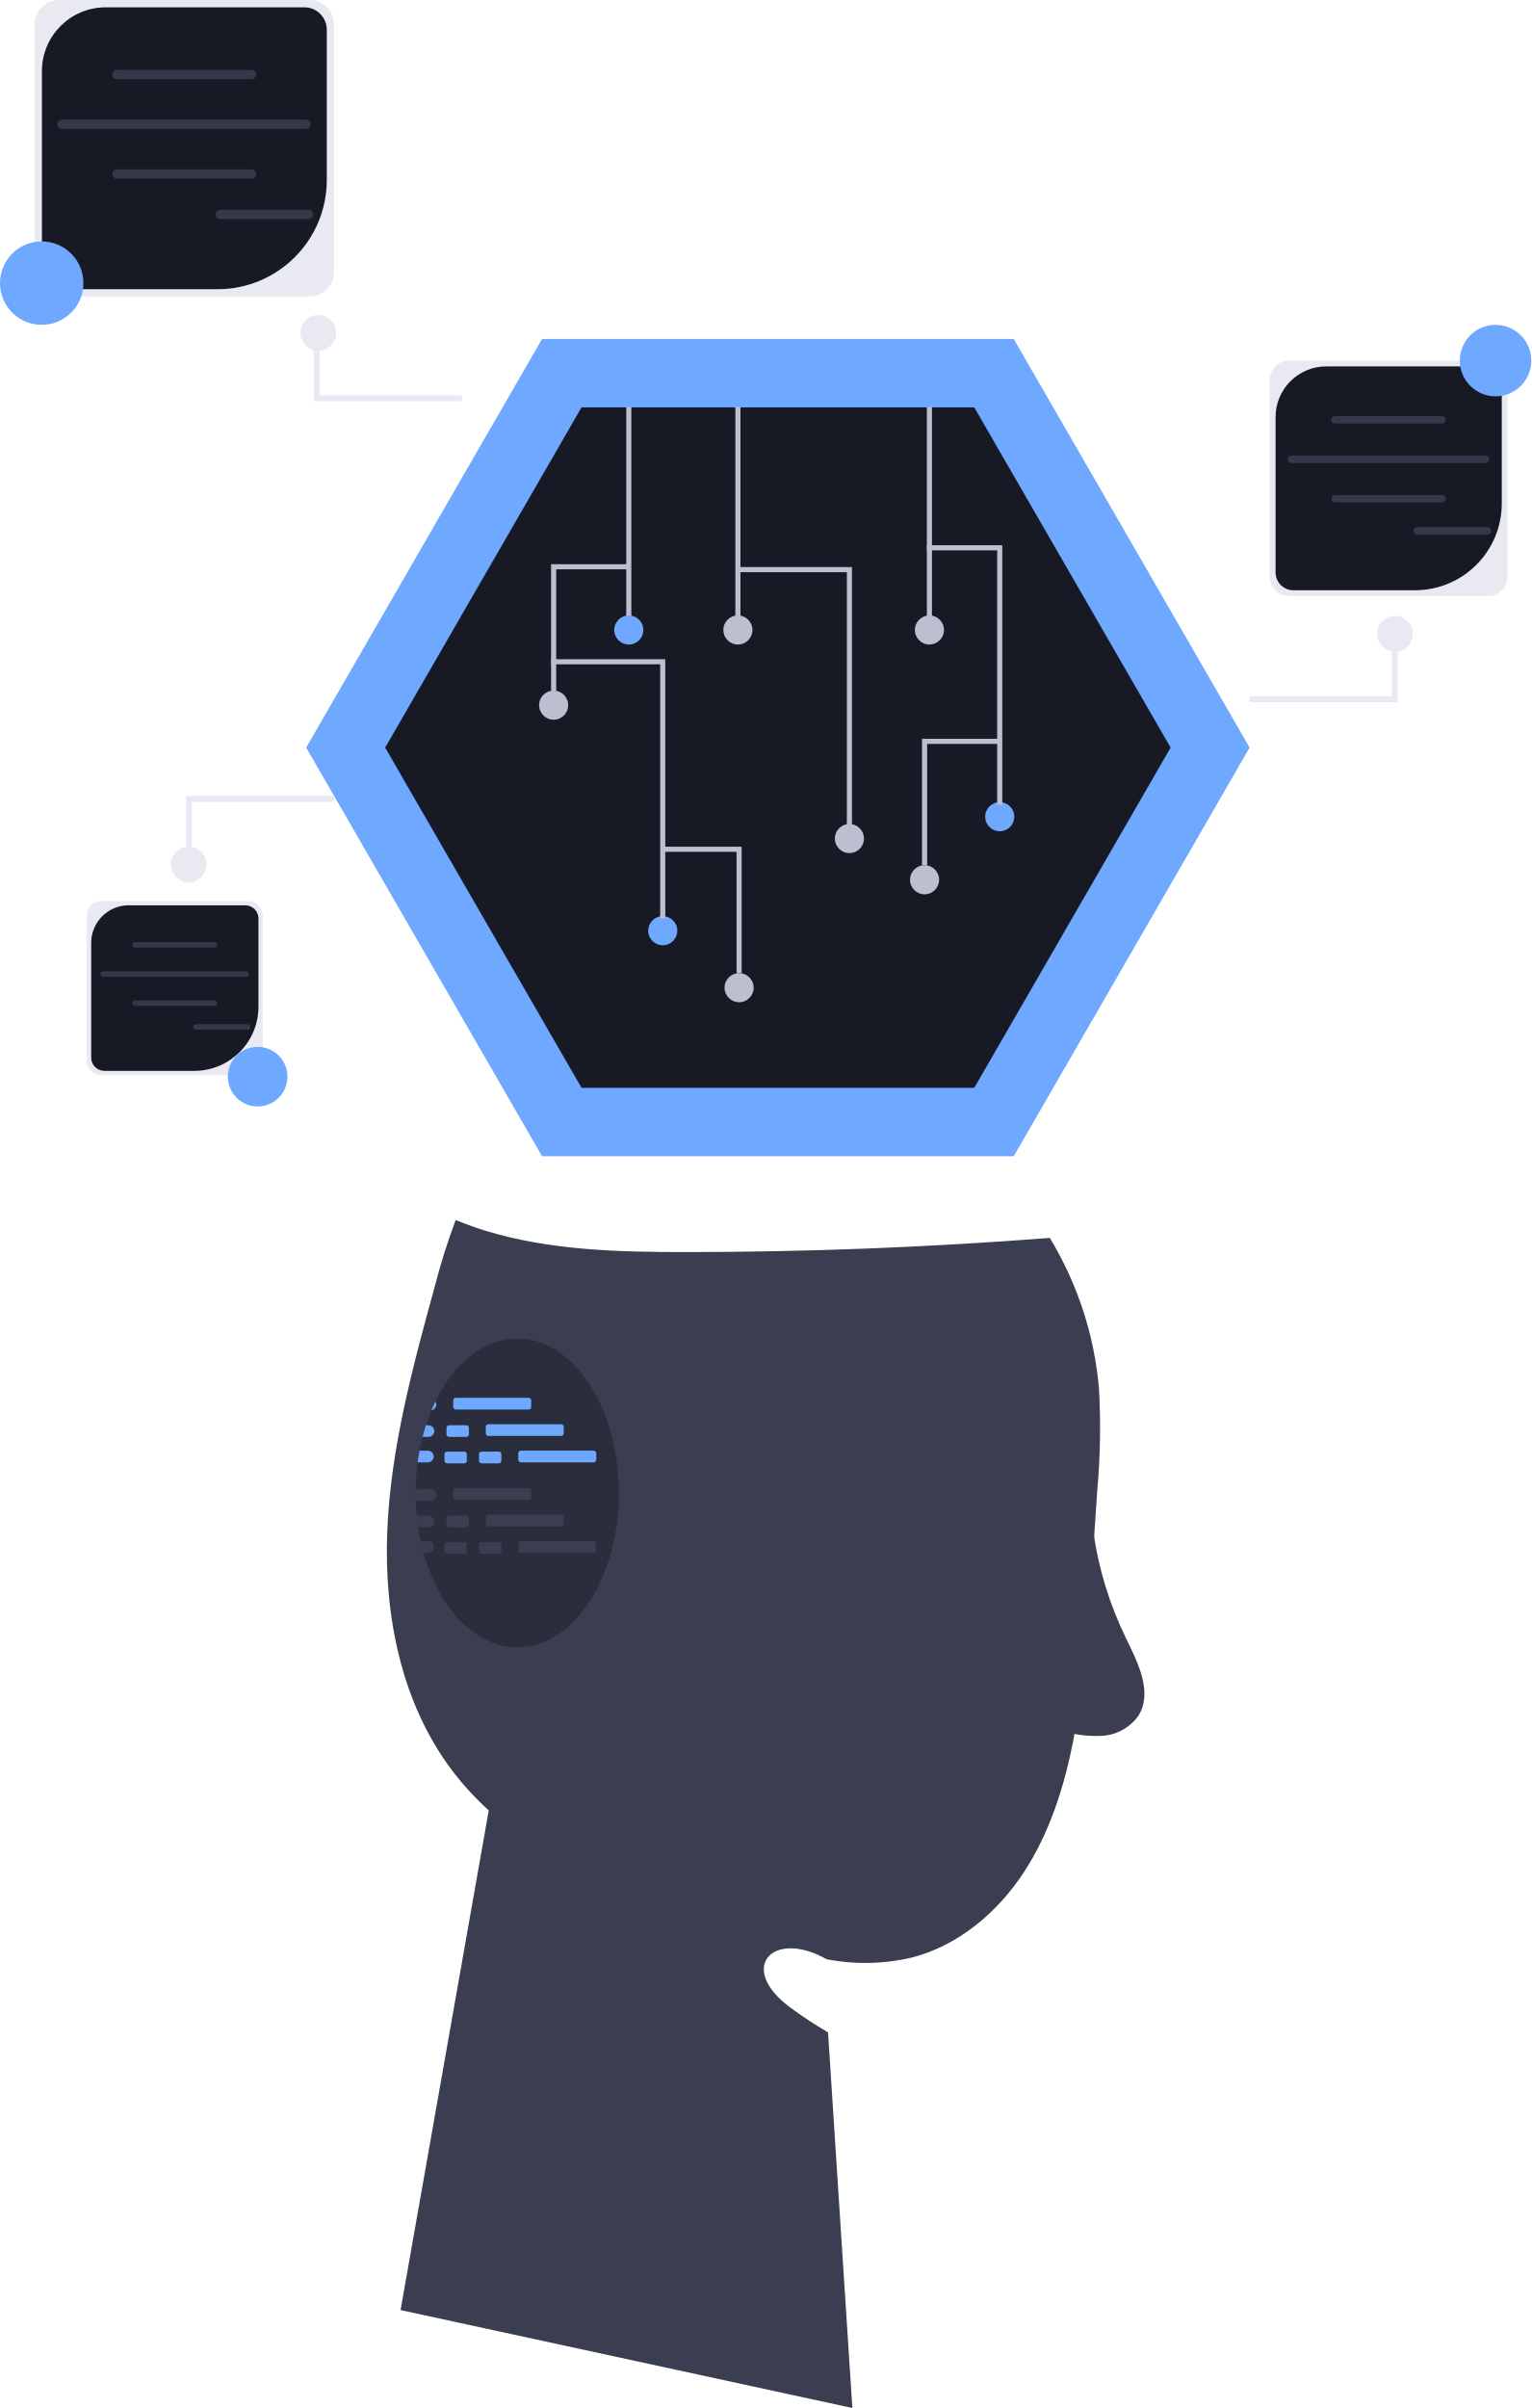
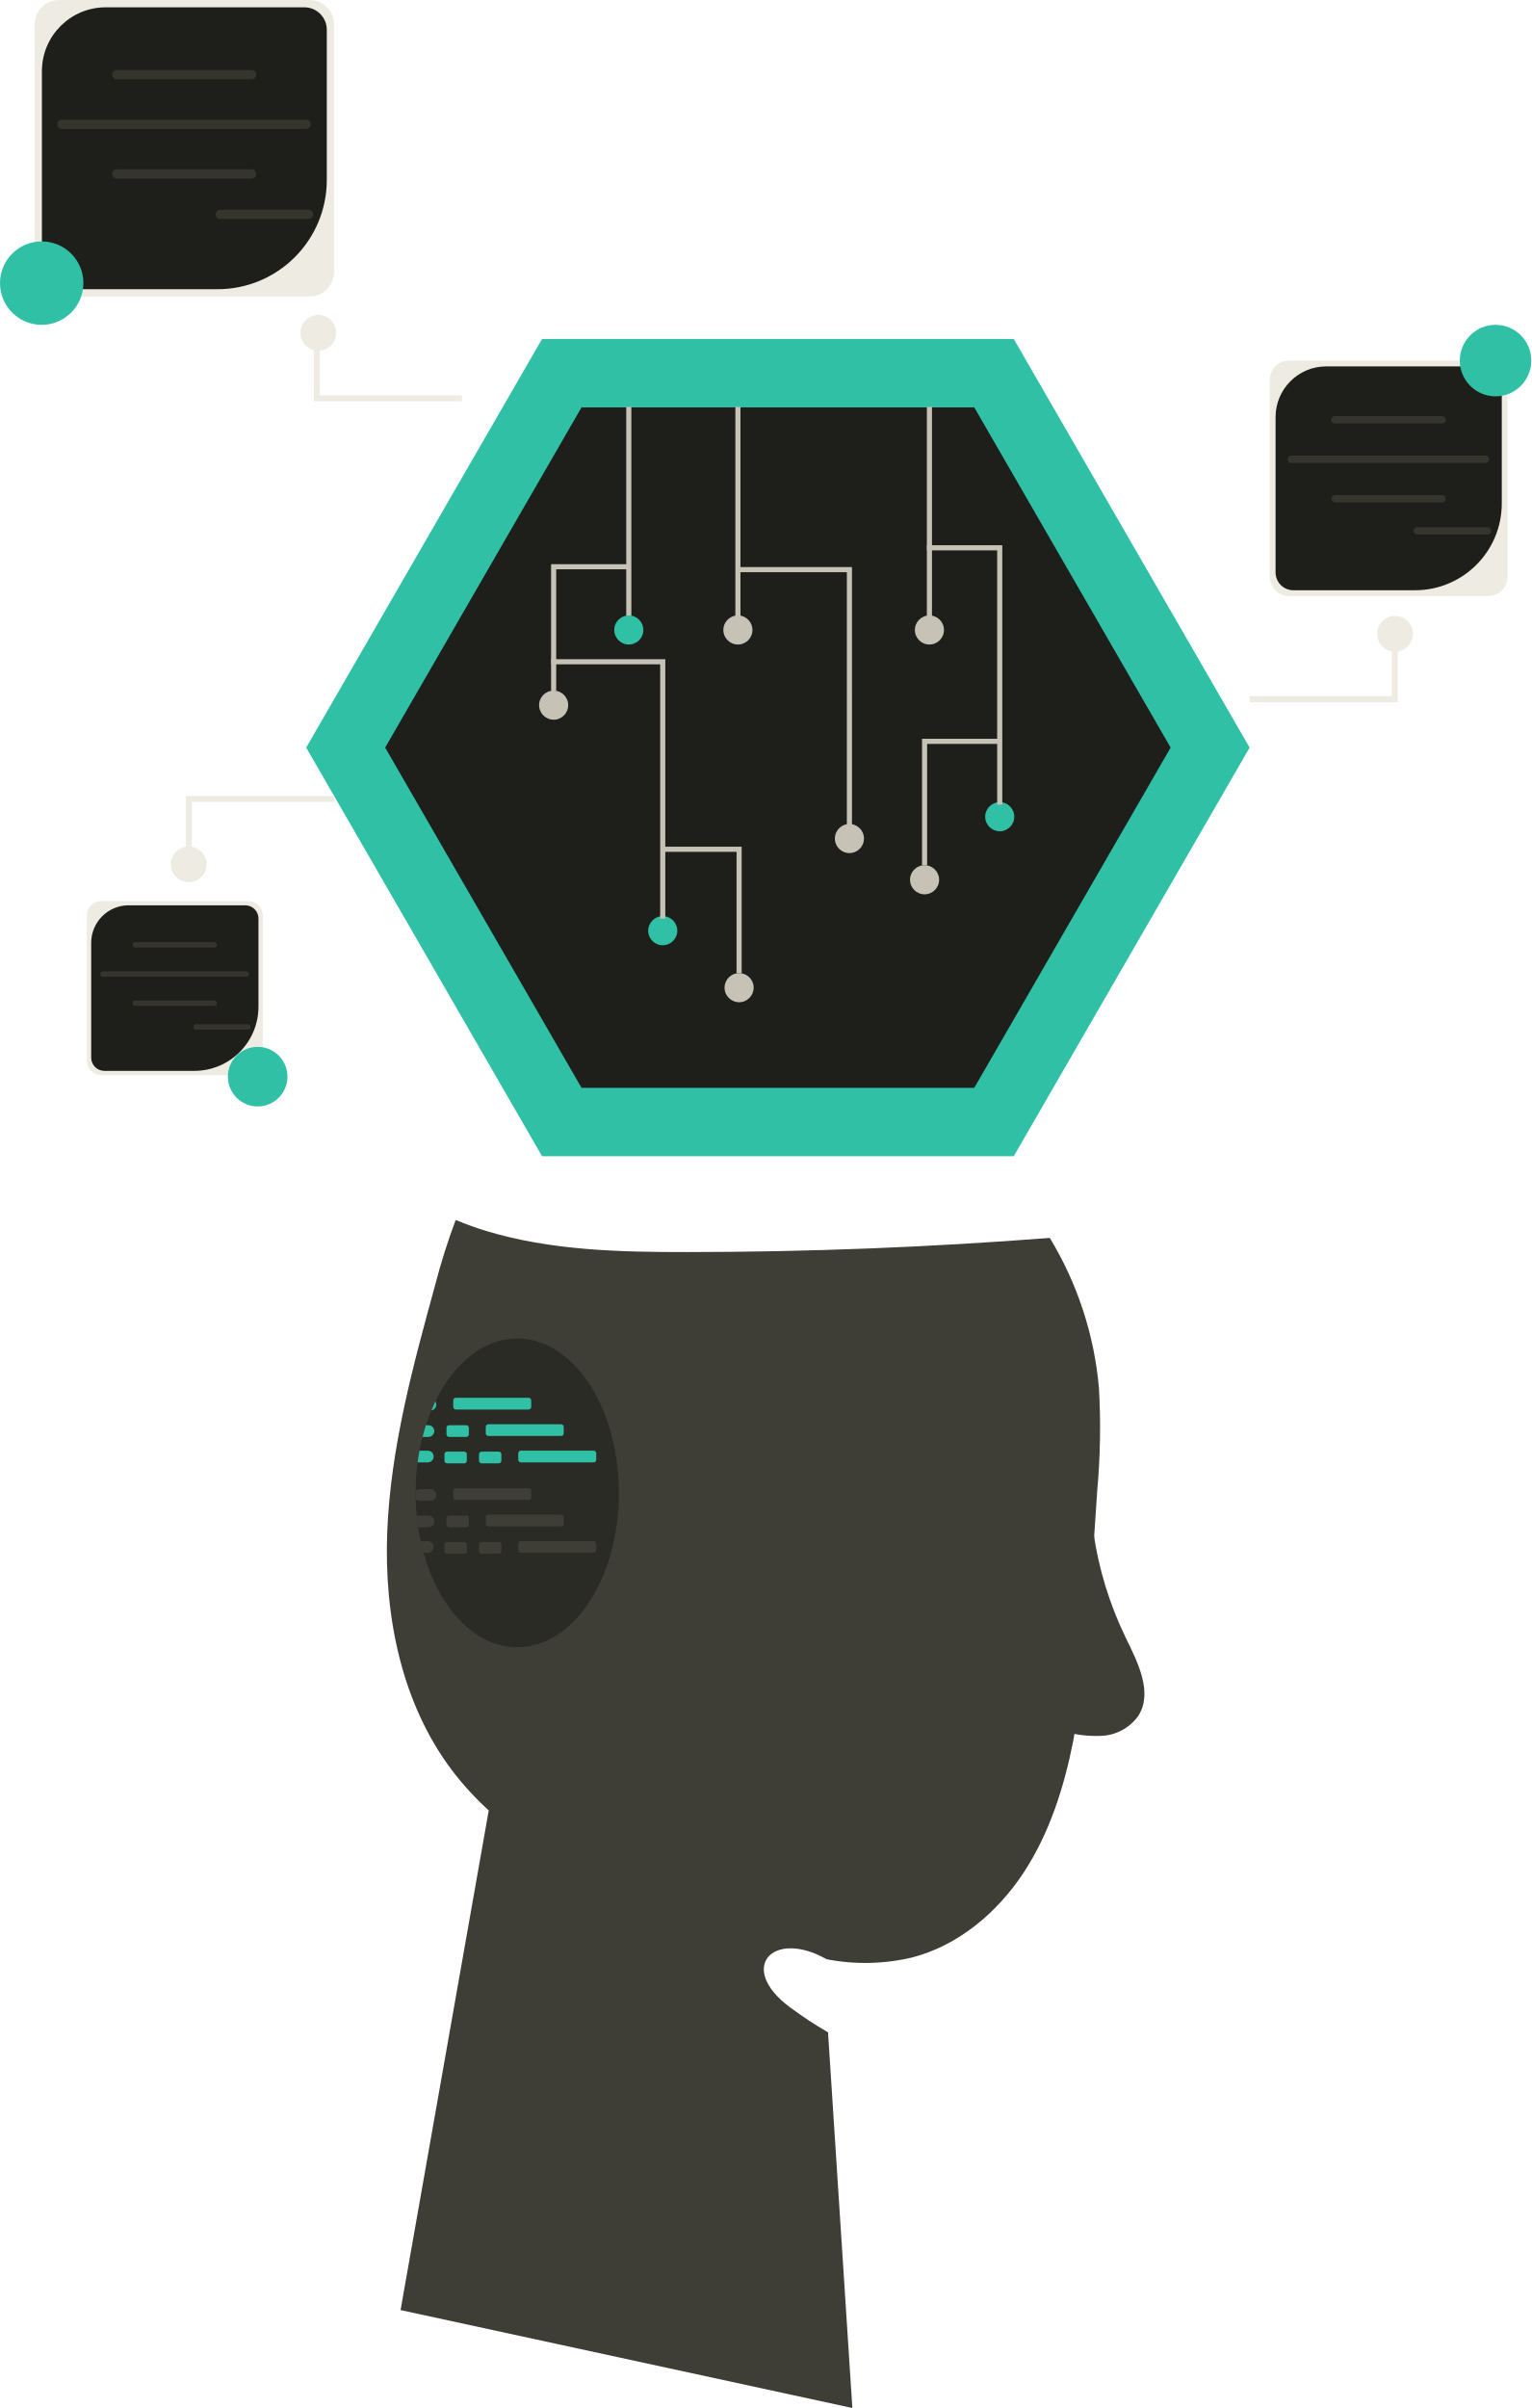
<svg xmlns="http://www.w3.org/2000/svg" width="458.221" height="720.354" viewBox="0 0 458.221 720.354">
  <g transform="translate(-764.119 -179.451)">
    <g transform="translate(764.119 179.451)">
      <g transform="translate(115.76 364.958)">
-         <path d="M1033.347,505.323q-.811,12.133-1.622,24.244a389.057,389.057,0,0,1-5.52,50.426c-2.749,13.947-7.12,27.782-14.938,39.656-7.819,11.852-19.422,21.653-33.167,25.258a60.773,60.773,0,0,1-25.732.563c-16.065-9.125-26.948,2.546-10.905,14.42a124.3,124.3,0,0,0,11.334,7.458l7.278,112.367L824.882,750.425l26.385-149.476a89.208,89.208,0,0,1-11.041-12.055c-15.119-20.076-20.323-46.236-19.332-71.336,1.014-25.123,7.706-49.615,14.353-73.837a189.966,189.966,0,0,1,6.129-19.4c2.951,1.217,5.948,2.321,8.99,3.245,19.445,5.9,40.107,6.376,60.43,6.354q54.246-.034,108.356-4.236a103.97,103.97,0,0,1,14.713,44.929,208.629,208.629,0,0,1-.518,30.711Z" transform="translate(-820.777 -424.321)" fill="#3B3E50" />
-         <path d="M920.531,451.1a107.123,107.123,0,0,0,9.338,64.763c3.624,7.387,8.112,16.287,3.7,23.232a14.31,14.31,0,0,1-10.78,5.974,35.1,35.1,0,0,1-12.58-1.629" transform="translate(-708.701 -390.76)" fill="#3B3E50" />
-         <path d="M885.434,486.241a66.823,66.823,0,0,1-2.231,17.327v.023c-.022.113-.068.225-.09.338-4.551,16.741-15.411,28.5-28.1,28.5-12.618,0-23.433-11.671-28.052-28.277-.316-1.149-.586-2.3-.834-3.492-.316-1.329-.563-2.7-.766-4.123-.18-1.127-.316-2.276-.428-3.447-.158-1.622-.27-3.245-.293-4.935v-.023c-.045-.631-.045-1.262-.045-1.893v-.563l.023-.023a66,66,0,0,1,.563-8.54c.158-1.194.338-2.343.563-3.492.27-1.4.563-2.771.924-4.123.293-1.194.631-2.343.992-3.492.5-1.532,1.037-3.019,1.645-4.439.383-.924.789-1.825,1.194-2.7,5.543-11.4,14.465-18.814,24.515-18.814,13.9,0,25.619,14.173,29.246,33.5.045.293.113.586.135.879v.023A66.654,66.654,0,0,1,885.434,486.241Z" transform="translate(-815.987 -404.608)" fill="#2A2D3C" />
-         <path d="M828.176,449.392a1.793,1.793,0,0,1-1.487,1.712c.383-.924.788-1.825,1.194-2.7A1.887,1.887,0,0,1,828.176,449.392Z" transform="translate(-813.368 -394.144)" fill="#6FA8FF" />
-         <rect width="23.331" height="3.503" rx="0.777" transform="translate(19.867 53.196)" fill="#6FA8FF" />
-         <path d="M829.034,453.305a1.76,1.76,0,0,1-1.758,1.758h-1.757c.293-1.194.631-2.343.991-3.492h.766A1.755,1.755,0,0,1,829.034,453.305Z" transform="translate(-814.834 -390.171)" fill="#6FA8FF" />
-         <rect width="6.693" height="3.503" rx="0.777" transform="translate(17.849 61.395)" fill="#6FA8FF" />
-         <rect width="23.331" height="3.503" rx="0.777" transform="translate(29.597 61.104)" fill="#6FA8FF" />
-         <rect width="6.693" height="3.503" rx="0.777" transform="translate(17.239 69.298)" fill="#6FA8FF" />
-         <rect width="6.693" height="3.503" rx="0.777" transform="translate(27.579 69.298)" fill="#6FA8FF" />
-         <path d="M829.68,456.685a1.76,1.76,0,0,1-1.758,1.758h-3.064c.158-1.194.338-2.343.563-3.492h2.5a1.74,1.74,0,0,1,1.758,1.735Z" transform="translate(-815.661 -385.935)" fill="#6FA8FF" />
-         <rect width="23.331" height="3.503" rx="0.777" transform="translate(39.327 69.008)" fill="#6FA8FF" />
-         <path d="M830.795,461.818a1.741,1.741,0,0,1-1.758,1.735H825.86a1.781,1.781,0,0,1-1.217-.473v-.023c-.045-.631-.045-1.262-.045-1.893V460.6l.023-.023a1.733,1.733,0,0,1,1.239-.518h3.177A1.76,1.76,0,0,1,830.795,461.818Z" transform="translate(-815.987 -379.532)" fill="#3B3E50" />
-         <rect width="23.331" height="3.503" rx="0.777" transform="translate(19.867 80.234)" fill="#3B3E50" />
-         <path d="M830,465.306a1.76,1.76,0,0,1-1.758,1.758h-3.064c-.18-1.127-.315-2.276-.428-3.447a.766.766,0,0,1,.315-.045h3.177A1.755,1.755,0,0,1,830,465.306Z" transform="translate(-815.799 -375.134)" fill="#3B3E50" />
-         <rect width="6.693" height="3.503" rx="0.777" transform="translate(17.849 88.433)" fill="#3B3E50" />
-         <rect width="23.331" height="3.503" rx="0.777" transform="translate(29.597 88.142)" fill="#3B3E50" />
-         <rect width="6.693" height="3.503" rx="0.777" transform="translate(17.239 96.337)" fill="#3B3E50" />
-         <rect width="6.693" height="3.503" rx="0.777" transform="translate(27.579 96.337)" fill="#3B3E50" />
-         <path d="M829.154,468.685a1.76,1.76,0,0,1-1.757,1.758h-1.284c-.315-1.149-.586-2.3-.834-3.492H827.4a1.741,1.741,0,0,1,1.758,1.735Z" transform="translate(-815.135 -370.897)" fill="#3B3E50" />
-         <rect width="23.331" height="3.503" rx="0.777" transform="translate(39.327 96.046)" fill="#3B3E50" />
+         <path d="M1033.347,505.323q-.811,12.133-1.622,24.244a389.057,389.057,0,0,1-5.52,50.426c-2.749,13.947-7.12,27.782-14.938,39.656-7.819,11.852-19.422,21.653-33.167,25.258a60.773,60.773,0,0,1-25.732.563c-16.065-9.125-26.948,2.546-10.905,14.42a124.3,124.3,0,0,0,11.334,7.458l7.278,112.367L824.882,750.425l26.385-149.476a89.208,89.208,0,0,1-11.041-12.055c-15.119-20.076-20.323-46.236-19.332-71.336,1.014-25.123,7.706-49.615,14.353-73.837a189.966,189.966,0,0,1,6.129-19.4c2.951,1.217,5.948,2.321,8.99,3.245,19.445,5.9,40.107,6.376,60.43,6.354q54.246-.034,108.356-4.236a103.97,103.97,0,0,1,14.713,44.929,208.629,208.629,0,0,1-.518,30.711Z" transform="translate(-820.777 -424.321)" fill="#3E3E36" />
+         <path d="M920.531,451.1a107.123,107.123,0,0,0,9.338,64.763c3.624,7.387,8.112,16.287,3.7,23.232a14.31,14.31,0,0,1-10.78,5.974,35.1,35.1,0,0,1-12.58-1.629" transform="translate(-708.701 -390.76)" fill="#3E3E36" />
+         <path d="M885.434,486.241a66.823,66.823,0,0,1-2.231,17.327v.023c-.022.113-.068.225-.09.338-4.551,16.741-15.411,28.5-28.1,28.5-12.618,0-23.433-11.671-28.052-28.277-.316-1.149-.586-2.3-.834-3.492-.316-1.329-.563-2.7-.766-4.123-.18-1.127-.316-2.276-.428-3.447-.158-1.622-.27-3.245-.293-4.935v-.023c-.045-.631-.045-1.262-.045-1.893v-.563l.023-.023a66,66,0,0,1,.563-8.54c.158-1.194.338-2.343.563-3.492.27-1.4.563-2.771.924-4.123.293-1.194.631-2.343.992-3.492.5-1.532,1.037-3.019,1.645-4.439.383-.924.789-1.825,1.194-2.7,5.543-11.4,14.465-18.814,24.515-18.814,13.9,0,25.619,14.173,29.246,33.5.045.293.113.586.135.879v.023A66.654,66.654,0,0,1,885.434,486.241Z" transform="translate(-815.987 -404.608)" fill="#2B2B25" />
+         <path d="M828.176,449.392a1.793,1.793,0,0,1-1.487,1.712c.383-.924.788-1.825,1.194-2.7A1.887,1.887,0,0,1,828.176,449.392Z" transform="translate(-813.368 -394.144)" fill="#2FC0A5" />
+         <rect width="23.331" height="3.503" rx="0.777" transform="translate(19.867 53.196)" fill="#2FC0A5" />
+         <path d="M829.034,453.305a1.76,1.76,0,0,1-1.758,1.758h-1.757c.293-1.194.631-2.343.991-3.492h.766A1.755,1.755,0,0,1,829.034,453.305Z" transform="translate(-814.834 -390.171)" fill="#2FC0A5" />
+         <rect width="6.693" height="3.503" rx="0.777" transform="translate(17.849 61.395)" fill="#2FC0A5" />
+         <rect width="23.331" height="3.503" rx="0.777" transform="translate(29.597 61.104)" fill="#2FC0A5" />
+         <rect width="6.693" height="3.503" rx="0.777" transform="translate(17.239 69.298)" fill="#2FC0A5" />
+         <rect width="6.693" height="3.503" rx="0.777" transform="translate(27.579 69.298)" fill="#2FC0A5" />
+         <path d="M829.68,456.685a1.76,1.76,0,0,1-1.758,1.758h-3.064c.158-1.194.338-2.343.563-3.492h2.5a1.74,1.74,0,0,1,1.758,1.735Z" transform="translate(-815.661 -385.935)" fill="#2FC0A5" />
+         <rect width="23.331" height="3.503" rx="0.777" transform="translate(39.327 69.008)" fill="#2FC0A5" />
+         <path d="M830.795,461.818a1.741,1.741,0,0,1-1.758,1.735H825.86a1.781,1.781,0,0,1-1.217-.473v-.023c-.045-.631-.045-1.262-.045-1.893V460.6l.023-.023a1.733,1.733,0,0,1,1.239-.518h3.177A1.76,1.76,0,0,1,830.795,461.818Z" transform="translate(-815.987 -379.532)" fill="#3E3E36" />
+         <rect width="23.331" height="3.503" rx="0.777" transform="translate(19.867 80.234)" fill="#3E3E36" />
+         <path d="M830,465.306a1.76,1.76,0,0,1-1.758,1.758h-3.064c-.18-1.127-.315-2.276-.428-3.447a.766.766,0,0,1,.315-.045h3.177A1.755,1.755,0,0,1,830,465.306Z" transform="translate(-815.799 -375.134)" fill="#3E3E36" />
+         <rect width="6.693" height="3.503" rx="0.777" transform="translate(17.849 88.433)" fill="#3E3E36" />
+         <rect width="23.331" height="3.503" rx="0.777" transform="translate(29.597 88.142)" fill="#3E3E36" />
+         <rect width="6.693" height="3.503" rx="0.777" transform="translate(17.239 96.337)" fill="#3E3E36" />
+         <rect width="6.693" height="3.503" rx="0.777" transform="translate(27.579 96.337)" fill="#3E3E36" />
+         <path d="M829.154,468.685a1.76,1.76,0,0,1-1.757,1.758h-1.284c-.315-1.149-.586-2.3-.834-3.492H827.4a1.741,1.741,0,0,1,1.758,1.735Z" transform="translate(-815.135 -370.897)" fill="#3E3E36" />
+         <rect width="23.331" height="3.503" rx="0.777" transform="translate(39.327 96.046)" fill="#3E3E36" />
      </g>
      <g transform="translate(0)">
        <g transform="translate(91.626 101.402)">
-           <path d="M271.16,145.025H130.009L59.433,267.266l70.576,122.241H271.16l70.576-122.241Z" transform="translate(-59.433 -145.025)" fill="#6FA8FF" />
-           <path d="M305.1,586.938H422.623l58.761-101.776L422.623,383.385H305.1L246.341,485.161Z" transform="translate(-222.711 -362.92)" fill="#171A24" />
-           <rect width="1.529" height="63.116" transform="translate(95.771 20.313)" fill="#BCBFD0" />
-           <circle cx="4.353" cy="4.353" r="4.353" transform="translate(92.183 82.704)" fill="#6FA8FF" />
-           <rect width="1.529" height="63.116" transform="translate(128.417 20.313)" fill="#BCBFD0" />
-           <circle cx="4.353" cy="4.353" r="4.353" transform="translate(124.829 82.704)" fill="#BCBFD0" />
-           <rect width="1.529" height="63.116" transform="translate(185.728 20.313)" fill="#BCBFD0" />
-           <circle cx="4.353" cy="4.353" r="4.353" transform="translate(182.14 82.704)" fill="#BCBFD0" />
-           <circle cx="4.353" cy="4.353" r="4.353" transform="translate(158.2 145.093)" fill="#BCBFD0" />
-           <circle cx="4.353" cy="4.353" r="4.353" transform="translate(69.693 105.193)" fill="#BCBFD0" />
-           <path d="M262.538,311.859h-1.529V235.805H228.4v-1.529h34.136Z" transform="translate(-99.221 -166.041)" fill="#BCBFD0" />
-           <circle cx="4.353" cy="4.353" r="4.353" transform="translate(102.34 172.661)" fill="#6FA8FF" />
-           <path d="M189.472,347.918h-1.529V271.863H155.336v-1.529h34.136Z" transform="translate(-82.016 -174.532)" fill="#BCBFD0" />
-           <circle cx="4.353" cy="4.353" r="4.353" transform="translate(203.179 138.563)" fill="#6FA8FF" />
-           <path d="M324.945,303.319h-1.529V227.265h-21v-1.529h22.528Z" transform="translate(-116.649 -164.03)" fill="#BCBFD0" />
-           <path d="M156.814,270.969h-1.529V233.155h23.254v1.529H156.814Z" transform="translate(-82.004 -165.777)" fill="#BCBFD0" />
-           <circle cx="4.353" cy="4.353" r="4.353" transform="translate(125.191 189.709)" fill="#BCBFD0" />
-           <path d="M222.714,381.517h-1.529V345.232H199.46V343.7h23.254Z" transform="translate(-92.406 -191.808)" fill="#BCBFD0" />
-           <circle cx="4.353" cy="4.353" r="4.353" transform="translate(180.689 157.426)" fill="#BCBFD0" />
-           <path d="M302,339.291h-1.529V301.477h23.254v1.529H302Z" transform="translate(-116.19 -181.865)" fill="#BCBFD0" />
+           <path d="M271.16,145.025H130.009L59.433,267.266l70.576,122.241H271.16l70.576-122.241Z" transform="translate(-59.433 -145.025)" fill="#2FC0A5" />
+           <path d="M305.1,586.938H422.623l58.761-101.776L422.623,383.385H305.1L246.341,485.161Z" transform="translate(-222.711 -362.92)" fill="#1E1E1A" />
+           <rect width="1.529" height="63.116" transform="translate(95.771 20.313)" fill="#C6C3B6" />
+           <circle cx="4.353" cy="4.353" r="4.353" transform="translate(92.183 82.704)" fill="#2FC0A5" />
+           <rect width="1.529" height="63.116" transform="translate(128.417 20.313)" fill="#C6C3B6" />
+           <circle cx="4.353" cy="4.353" r="4.353" transform="translate(124.829 82.704)" fill="#C6C3B6" />
+           <rect width="1.529" height="63.116" transform="translate(185.728 20.313)" fill="#C6C3B6" />
+           <circle cx="4.353" cy="4.353" r="4.353" transform="translate(182.14 82.704)" fill="#C6C3B6" />
+           <circle cx="4.353" cy="4.353" r="4.353" transform="translate(158.2 145.093)" fill="#C6C3B6" />
+           <circle cx="4.353" cy="4.353" r="4.353" transform="translate(69.693 105.193)" fill="#C6C3B6" />
+           <path d="M262.538,311.859h-1.529V235.805H228.4v-1.529h34.136Z" transform="translate(-99.221 -166.041)" fill="#C6C3B6" />
+           <circle cx="4.353" cy="4.353" r="4.353" transform="translate(102.34 172.661)" fill="#2FC0A5" />
+           <path d="M189.472,347.918h-1.529V271.863H155.336v-1.529h34.136Z" transform="translate(-82.016 -174.532)" fill="#C6C3B6" />
+           <circle cx="4.353" cy="4.353" r="4.353" transform="translate(203.179 138.563)" fill="#2FC0A5" />
+           <path d="M324.945,303.319h-1.529V227.265h-21v-1.529h22.528Z" transform="translate(-116.649 -164.03)" fill="#C6C3B6" />
+           <path d="M156.814,270.969h-1.529V233.155h23.254v1.529H156.814Z" transform="translate(-82.004 -165.777)" fill="#C6C3B6" />
+           <circle cx="4.353" cy="4.353" r="4.353" transform="translate(125.191 189.709)" fill="#C6C3B6" />
+           <path d="M222.714,381.517h-1.529V345.232H199.46V343.7h23.254Z" transform="translate(-92.406 -191.808)" fill="#C6C3B6" />
+           <circle cx="4.353" cy="4.353" r="4.353" transform="translate(180.689 157.426)" fill="#C6C3B6" />
+           <path d="M302,339.291h-1.529V301.477h23.254v1.529H302Z" transform="translate(-116.19 -181.865)" fill="#C6C3B6" />
        </g>
        <g transform="translate(0 0)">
-           <path d="M360.564,159.982a1.784,1.784,0,0,0-1.783,1.783v57.041a1.783,1.783,0,1,0,3.565,0V161.765A1.784,1.784,0,0,0,360.564,159.982Z" transform="translate(-280.013 -156.379)" fill="#BCBFD0" />
+           <path d="M360.564,159.982a1.784,1.784,0,0,0-1.783,1.783v57.041a1.783,1.783,0,1,0,3.565,0V161.765A1.784,1.784,0,0,0,360.564,159.982Z" transform="translate(-280.013 -156.379)" fill="#C6C3B6" />
          <g transform="translate(10.355)">
-             <path d="M364.3,244.644H289.357a7.343,7.343,0,0,1-7.335-7.335V163.275a7.343,7.343,0,0,1,7.335-7.335H364.3a7.343,7.343,0,0,1,7.335,7.335v74.034A7.343,7.343,0,0,1,364.3,244.644Z" transform="translate(-282.022 -155.94)" fill="#E9EAF1" />
-             <path d="M303.581,158.392A19.107,19.107,0,0,0,284.474,177.5v58.506a6.72,6.72,0,0,0,6.72,6.72h45.829a32.7,32.7,0,0,0,32.7-32.7V165.112a6.72,6.72,0,0,0-6.72-6.72Z" transform="translate(-282.289 -156.207)" fill="#171A24" />
+             <path d="M364.3,244.644H289.357a7.343,7.343,0,0,1-7.335-7.335V163.275a7.343,7.343,0,0,1,7.335-7.335H364.3a7.343,7.343,0,0,1,7.335,7.335v74.034A7.343,7.343,0,0,1,364.3,244.644Z" transform="translate(-282.022 -155.94)" fill="#EDEBE2" />
+             <path d="M303.581,158.392A19.107,19.107,0,0,0,284.474,177.5v58.506a6.72,6.72,0,0,0,6.72,6.72h45.829a32.7,32.7,0,0,0,32.7-32.7V165.112a6.72,6.72,0,0,0-6.72-6.72Z" transform="translate(-282.289 -156.207)" fill="#1E1E1A" />
            <g transform="translate(6.817 20.911)">
-               <path d="M349.732,182.191h-40.3a1.395,1.395,0,0,1,0-2.789h40.3a1.395,1.395,0,1,1,0,2.789Z" transform="translate(-291.668 -179.402)" fill="#353849" />
-               <path d="M349.732,215.555h-40.3a1.395,1.395,0,0,1,0-2.789h40.3a1.395,1.395,0,1,1,0,2.789Z" transform="translate(-291.668 -183.03)" fill="#353849" />
-               <path d="M364.1,198.884H291.065a1.395,1.395,0,1,1,0-2.789H364.1a1.395,1.395,0,0,1,0,2.789Z" transform="translate(-289.671 -181.217)" fill="#353849" />
-               <path d="M370.63,229.121H344.245a1.395,1.395,0,1,1,0-2.789H370.63a1.395,1.395,0,0,1,0,2.789Z" transform="translate(-295.453 -184.505)" fill="#353849" />
+               <path d="M349.732,182.191h-40.3a1.395,1.395,0,0,1,0-2.789h40.3a1.395,1.395,0,1,1,0,2.789Z" transform="translate(-291.668 -179.402)" fill="#35352E" />
+               <path d="M349.732,215.555h-40.3a1.395,1.395,0,0,1,0-2.789h40.3a1.395,1.395,0,1,1,0,2.789Z" transform="translate(-291.668 -183.03)" fill="#35352E" />
+               <path d="M364.1,198.884H291.065a1.395,1.395,0,1,1,0-2.789H364.1a1.395,1.395,0,0,1,0,2.789Z" transform="translate(-289.671 -181.217)" fill="#35352E" />
+               <path d="M370.63,229.121H344.245a1.395,1.395,0,1,1,0-2.789H370.63a1.395,1.395,0,0,1,0,2.789Z" transform="translate(-295.453 -184.505)" fill="#35352E" />
            </g>
          </g>
-           <circle cx="12.478" cy="12.478" r="12.478" transform="translate(0 72.219)" fill="#6FA8FF" />
+           <circle cx="12.478" cy="12.478" r="12.478" transform="translate(0 72.219)" fill="#2FC0A5" />
        </g>
        <g transform="translate(26.005 269.54)">
          <g transform="translate(0 0)">
-             <path d="M145.145,202.271H101.132a4.313,4.313,0,0,1-4.307-4.307V154.487a4.313,4.313,0,0,1,4.307-4.307h44.013a4.313,4.313,0,0,1,4.307,4.307v43.476a4.313,4.313,0,0,1-4.307,4.307Z" transform="translate(-96.825 -150.18)" fill="#E9EAF1" />
-             <path d="M109.485,151.619a11.221,11.221,0,0,0-11.221,11.224V197.2a3.947,3.947,0,0,0,3.946,3.947h26.911a19.2,19.2,0,0,0,19.2-19.2V155.569a3.946,3.946,0,0,0-3.947-3.946H109.485Z" transform="translate(-96.982 -150.337)" fill="#171A24" />
+             <path d="M145.145,202.271H101.132a4.313,4.313,0,0,1-4.307-4.307V154.487a4.313,4.313,0,0,1,4.307-4.307h44.013a4.313,4.313,0,0,1,4.307,4.307v43.476a4.313,4.313,0,0,1-4.307,4.307Z" transform="translate(-96.825 -150.18)" fill="#EDEBE2" />
+             <path d="M109.485,151.619a11.221,11.221,0,0,0-11.221,11.224V197.2a3.947,3.947,0,0,0,3.946,3.947h26.911a19.2,19.2,0,0,0,19.2-19.2V155.569a3.946,3.946,0,0,0-3.947-3.946H109.485Z" transform="translate(-96.982 -150.337)" fill="#1E1E1A" />
            <g transform="translate(4.005 12.279)">
-               <path d="M136.587,165.6H112.919a.819.819,0,0,1,0-1.638h23.668a.819.819,0,0,1,0,1.638Z" transform="translate(-102.491 -163.958)" fill="#353849" />
-               <path d="M136.587,185.188H112.919a.819.819,0,1,1,0-1.638h23.668a.819.819,0,1,1,0,1.638Z" transform="translate(-102.491 -166.088)" fill="#353849" />
-               <path d="M145.027,175.4h-42.89a.819.819,0,1,1,0-1.638h42.89a.819.819,0,1,1,0,1.638Z" transform="translate(-101.318 -165.023)" fill="#353849" />
-               <path d="M148.86,193.155H133.366a.819.819,0,0,1,0-1.638H148.86a.819.819,0,0,1,0,1.638Z" transform="translate(-104.714 -166.954)" fill="#353849" />
+               <path d="M136.587,165.6H112.919a.819.819,0,0,1,0-1.638h23.668a.819.819,0,0,1,0,1.638Z" transform="translate(-102.491 -163.958)" fill="#35352E" />
+               <path d="M136.587,185.188H112.919a.819.819,0,1,1,0-1.638h23.668a.819.819,0,1,1,0,1.638Z" transform="translate(-102.491 -166.088)" fill="#35352E" />
+               <path d="M145.027,175.4h-42.89a.819.819,0,1,1,0-1.638h42.89a.819.819,0,1,1,0,1.638Z" transform="translate(-101.318 -165.023)" fill="#35352E" />
+               <path d="M148.86,193.155H133.366a.819.819,0,0,1,0-1.638H148.86a.819.819,0,0,1,0,1.638Z" transform="translate(-104.714 -166.954)" fill="#35352E" />
            </g>
          </g>
-           <circle cx="8.913" cy="8.913" r="8.913" transform="translate(42.185 43.628)" fill="#6FA8FF" />
+           <circle cx="8.913" cy="8.913" r="8.913" transform="translate(42.185 43.628)" fill="#2FC0A5" />
        </g>
        <g transform="translate(379.963 97.176)">
          <g transform="translate(0 10.694)">
-             <path d="M189.74,412.377H130.226a5.831,5.831,0,0,1-5.825-5.825V347.765a5.831,5.831,0,0,1,5.825-5.825H189.74a5.831,5.831,0,0,1,5.825,5.825v58.788a5.831,5.831,0,0,1-5.825,5.825h0Z" transform="translate(-124.401 -341.94)" fill="#E9EAF1" />
-             <path d="M141.521,343.887a15.173,15.173,0,0,0-15.173,15.173v46.458a5.336,5.336,0,0,0,5.336,5.336h36.391a25.965,25.965,0,0,0,25.965-25.965V349.224a5.336,5.336,0,0,0-5.336-5.336H141.521Z" transform="translate(-124.613 -342.151)" fill="#171A24" />
+             <path d="M189.74,412.377H130.226a5.831,5.831,0,0,1-5.825-5.825V347.765a5.831,5.831,0,0,1,5.825-5.825H189.74a5.831,5.831,0,0,1,5.825,5.825v58.788a5.831,5.831,0,0,1-5.825,5.825h0Z" transform="translate(-124.401 -341.94)" fill="#EDEBE2" />
+             <path d="M141.521,343.887a15.173,15.173,0,0,0-15.173,15.173v46.458a5.336,5.336,0,0,0,5.336,5.336h36.391a25.965,25.965,0,0,0,25.965-25.965V349.224a5.336,5.336,0,0,0-5.336-5.336H141.521Z" transform="translate(-124.613 -342.151)" fill="#1E1E1A" />
            <g transform="translate(5.413 16.602)">
-               <path d="M178.168,362.784h-32a1.109,1.109,0,1,1,0-2.217h32a1.109,1.109,0,1,1,0,2.217Z" transform="translate(-132.06 -360.567)" fill="#353849" />
-               <path d="M178.168,389.277h-32a1.109,1.109,0,0,1,0-2.217h32a1.109,1.109,0,1,1,0,2.217Z" transform="translate(-132.06 -363.447)" fill="#353849" />
-               <path d="M189.579,376.04h-58a1.109,1.109,0,1,1,0-2.217h58a1.109,1.109,0,1,1,0,2.217Z" transform="translate(-130.474 -362.008)" fill="#353849" />
-               <path d="M194.764,400.049H173.816a1.109,1.109,0,1,1,0-2.217h20.948a1.109,1.109,0,1,1,0,2.217Z" transform="translate(-135.066 -364.619)" fill="#353849" />
+               <path d="M178.168,362.784h-32a1.109,1.109,0,1,1,0-2.217h32a1.109,1.109,0,1,1,0,2.217Z" transform="translate(-132.06 -360.567)" fill="#35352E" />
+               <path d="M178.168,389.277h-32a1.109,1.109,0,0,1,0-2.217h32a1.109,1.109,0,1,1,0,2.217Z" transform="translate(-132.06 -363.447)" fill="#35352E" />
+               <path d="M189.579,376.04h-58a1.109,1.109,0,1,1,0-2.217h58a1.109,1.109,0,1,1,0,2.217Z" transform="translate(-130.474 -362.008)" fill="#35352E" />
+               <path d="M194.764,400.049H173.816a1.109,1.109,0,1,1,0-2.217h20.948a1.109,1.109,0,1,1,0,2.217Z" transform="translate(-135.066 -364.619)" fill="#35352E" />
            </g>
          </g>
-           <circle cx="10.695" cy="10.695" r="10.695" transform="translate(56.868 0)" fill="#6FA8FF" />
+           <circle cx="10.695" cy="10.695" r="10.695" transform="translate(56.868 0)" fill="#2FC0A5" />
        </g>
        <g transform="translate(373.929 184.241)">
-           <ellipse cx="5.348" cy="5.348" rx="5.348" ry="5.348" transform="translate(38.16 0)" fill="#E9EAF1" />
-           <path d="M277.469,340.443h44.342V319.97h-1.783v18.69H277.465Z" transform="translate(-277.465 -314.623)" fill="#E9EAF1" />
+           <ellipse cx="5.348" cy="5.348" rx="5.348" ry="5.348" transform="translate(38.16 0)" fill="#EDEBE2" />
+           <path d="M277.469,340.443h44.342V319.97h-1.783v18.69H277.465Z" transform="translate(-277.465 -314.623)" fill="#EDEBE2" />
        </g>
        <g transform="translate(89.912 94.211)">
-           <circle cx="5.348" cy="5.348" r="5.348" transform="translate(0 0)" fill="#E9EAF1" />
-           <path d="M156.752,323.958H112.409V303.486h1.783v18.69h42.563Z" transform="translate(-108.427 -298.138)" fill="#E9EAF1" />
+           <circle cx="5.348" cy="5.348" r="5.348" transform="translate(0 0)" fill="#EDEBE2" />
+           <path d="M156.752,323.958H112.409V303.486h1.783v18.69h42.563Z" transform="translate(-108.427 -298.138)" fill="#EDEBE2" />
        </g>
        <g transform="translate(51.117 238.096)">
-           <ellipse cx="5.348" cy="5.348" rx="5.348" ry="5.348" transform="translate(0 15.123)" fill="#E9EAF1" />
-           <path d="M321.807,319.97H277.465v20.472h1.783V321.753h42.563Z" transform="translate(-272.955 -319.97)" fill="#E9EAF1" />
+           <ellipse cx="5.348" cy="5.348" rx="5.348" ry="5.348" transform="translate(0 15.123)" fill="#EDEBE2" />
+           <path d="M321.807,319.97H277.465v20.472h1.783V321.753h42.563Z" transform="translate(-272.955 -319.97)" fill="#EDEBE2" />
        </g>
      </g>
    </g>
  </g>
</svg>
